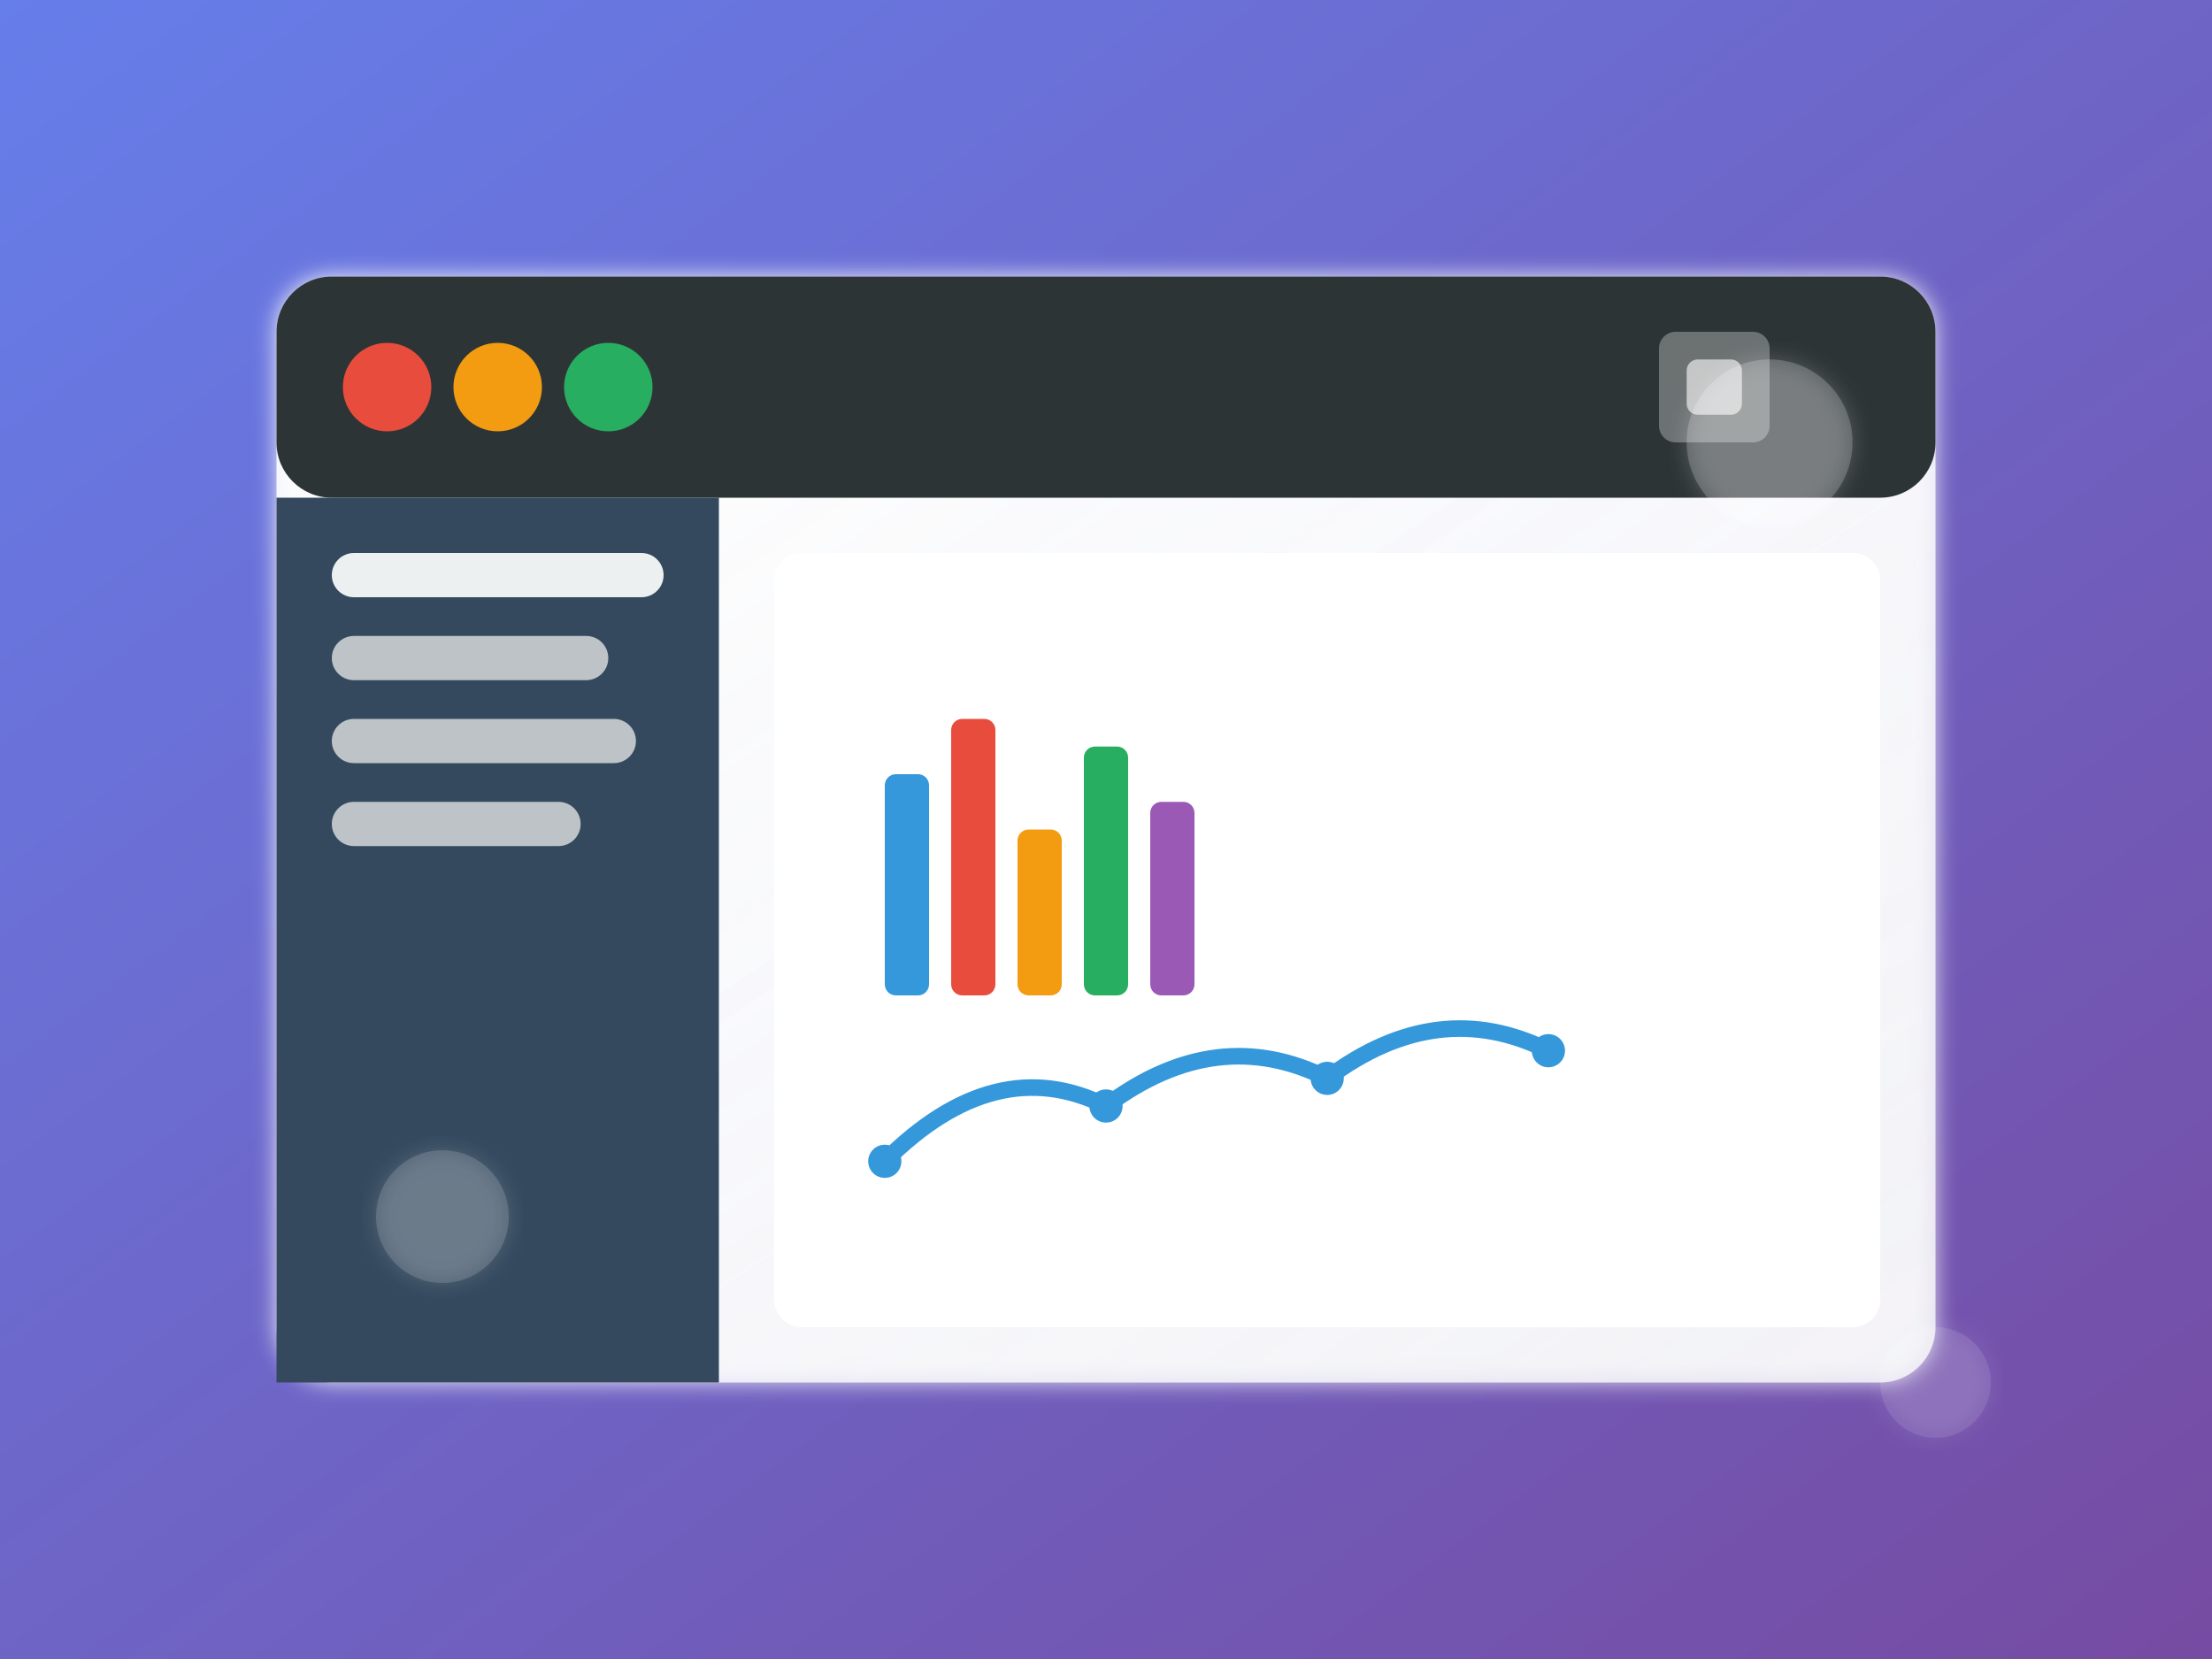
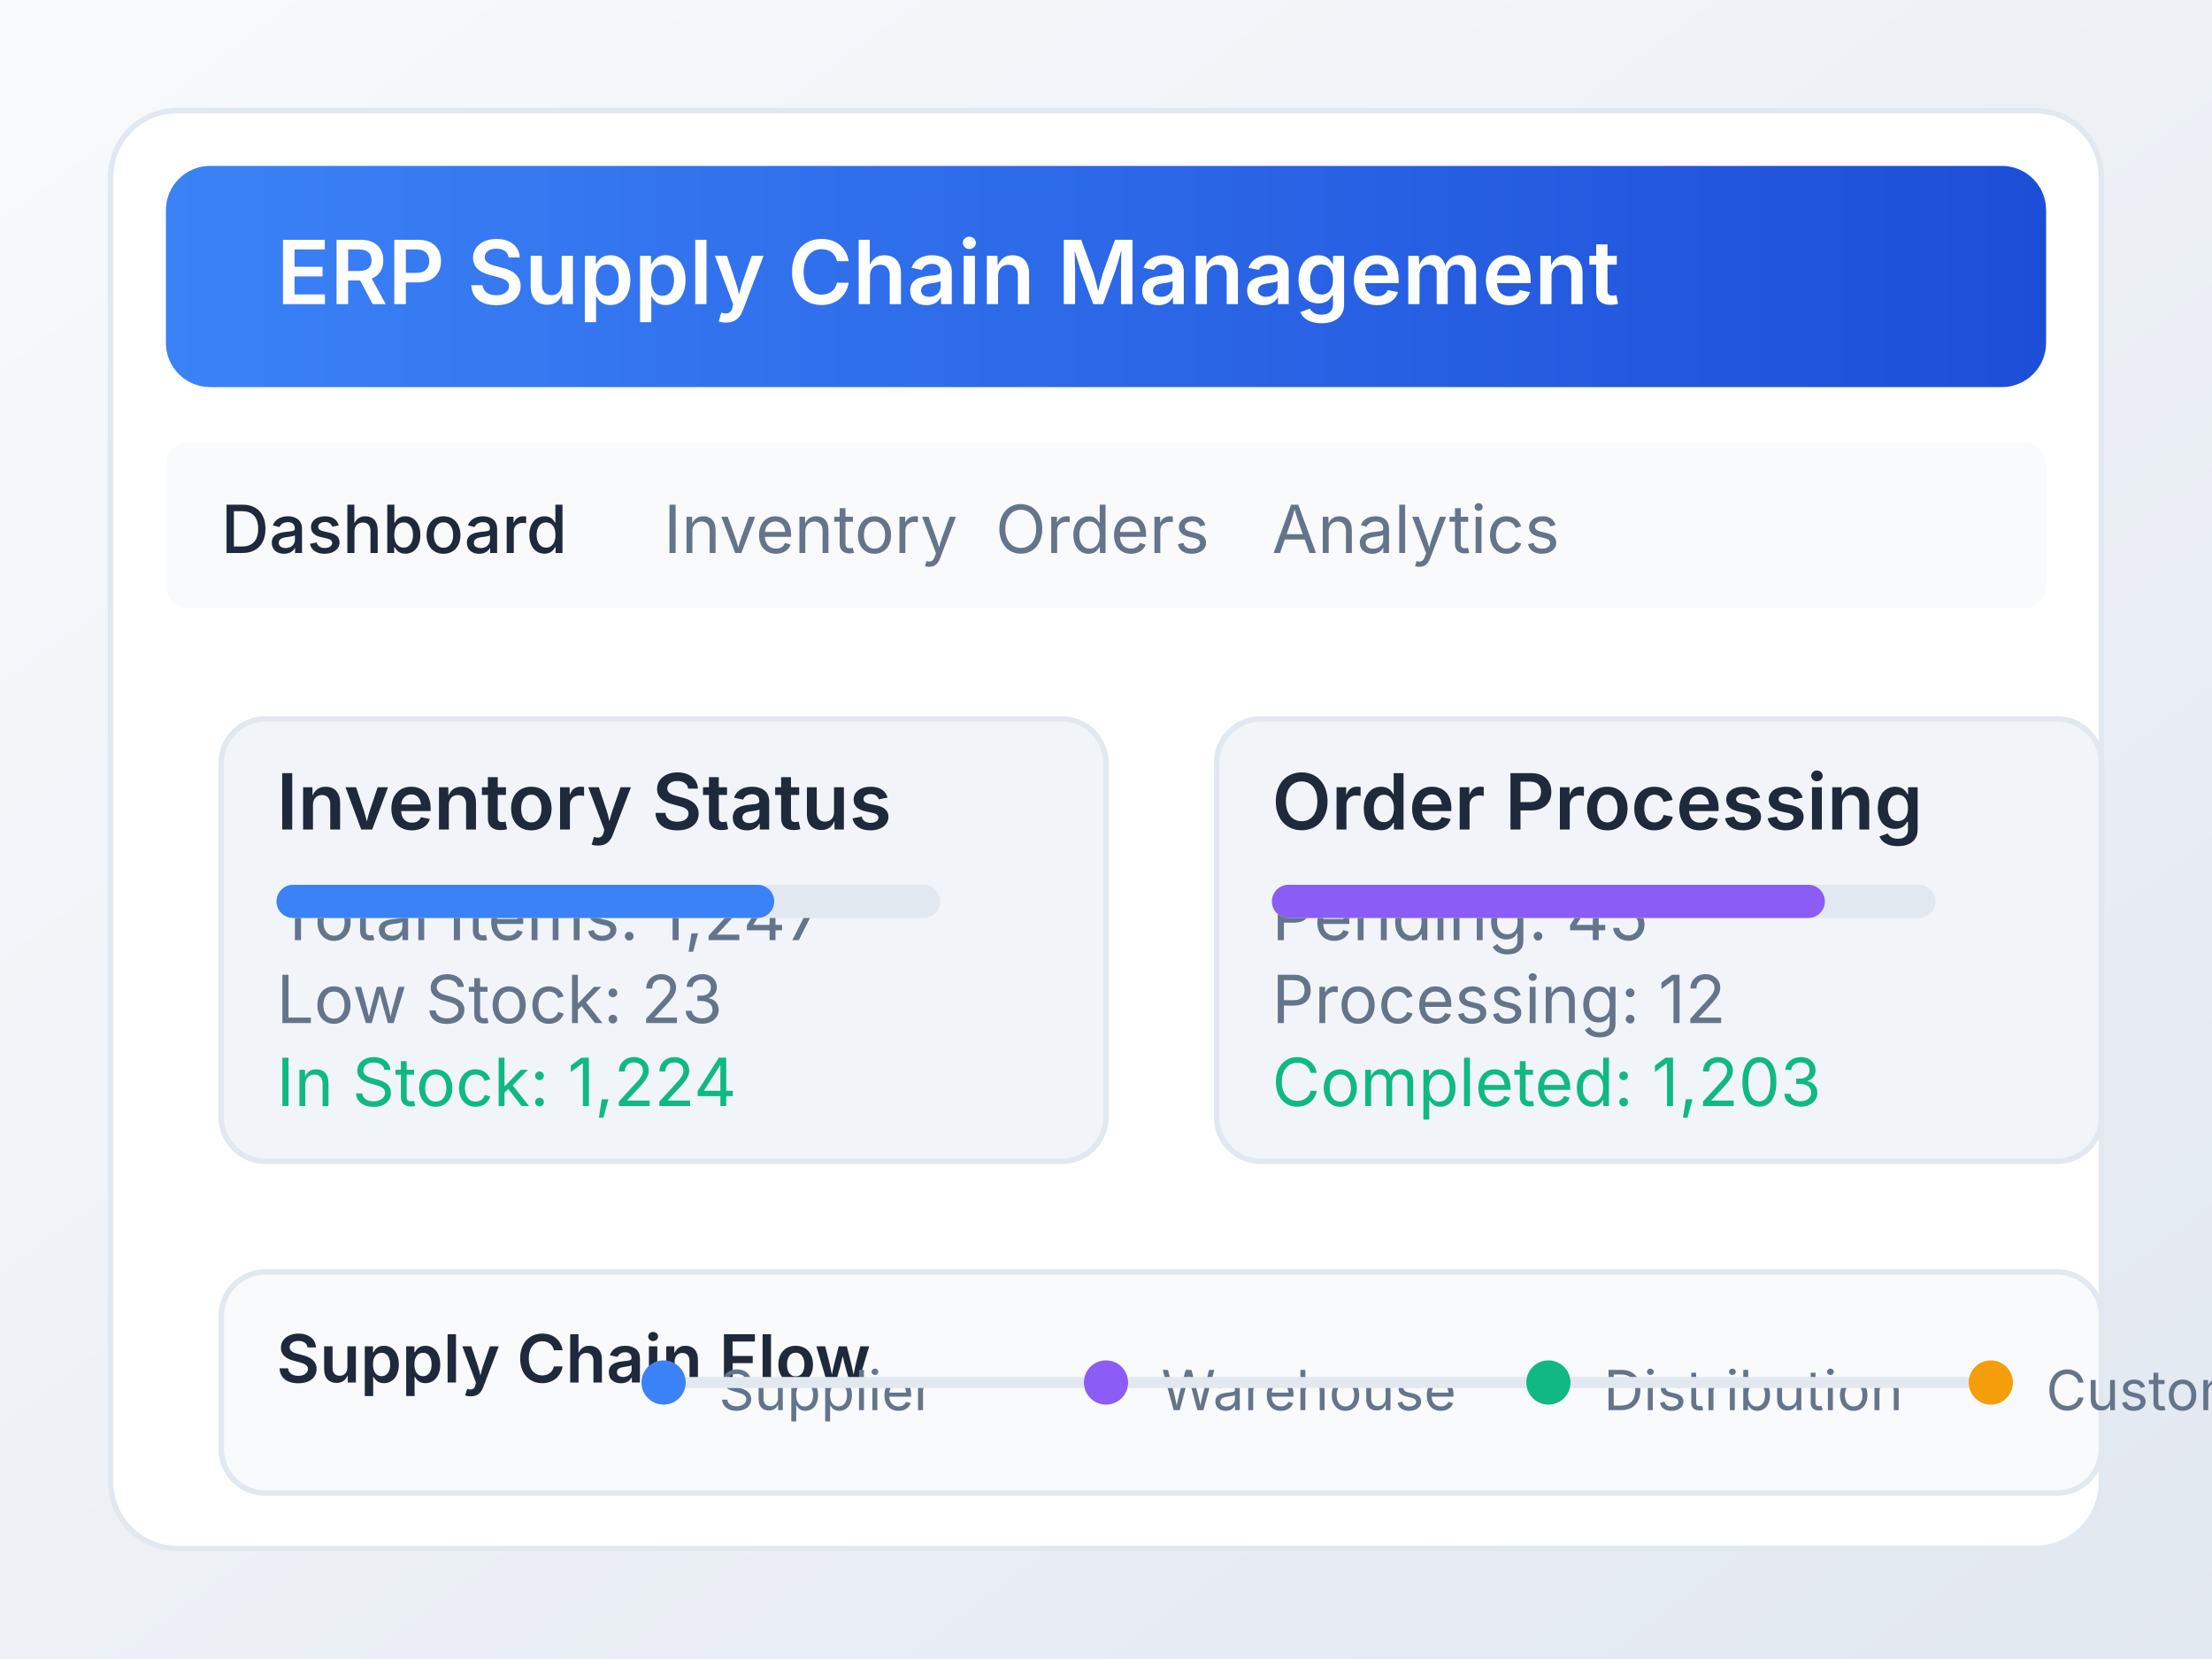
- <svg xmlns="http://www.w3.org/2000/svg" width="400" height="300" viewBox="0 0 400 300" fill="none">
+ <svg xmlns="http://www.w3.org/2000/svg" width="400" height="300" viewBox="0 0 400 300">
  <defs>
-     <linearGradient id="project1Gradient" x1="0%" y1="0%" x2="100%" y2="100%">
-       <stop offset="0%" style="stop-color:#667eea;stop-opacity:1" />
-       <stop offset="100%" style="stop-color:#764ba2;stop-opacity:1" />
+     <linearGradient id="erpGradient" x1="0%" y1="0%" x2="100%" y2="100%">
+       <stop offset="0%" style="stop-color:#f8fafc;stop-opacity:1" />
+       <stop offset="100%" style="stop-color:#e2e8f0;stop-opacity:1" />
    </linearGradient>
-     <linearGradient id="cardGradient" x1="0%" y1="0%" x2="100%" y2="100%">
-       <stop offset="0%" style="stop-color:#ffffff;stop-opacity:0.9" />
-       <stop offset="100%" style="stop-color:#f8f9fa;stop-opacity:0.8" />
+     <linearGradient id="erpAccent" x1="0%" y1="0%" x2="100%" y2="0%">
+       <stop offset="0%" style="stop-color:#3b82f6;stop-opacity:1" />
+       <stop offset="100%" style="stop-color:#1d4ed8;stop-opacity:1" />
    </linearGradient>
-     <filter id="projectGlow">
-       <feGaussianBlur stdDeviation="2" result="coloredBlur" />
-       <feMerge>
-         <feMergeNode in="coloredBlur" />
-         <feMergeNode in="SourceGraphic" />
-       </feMerge>
-     </filter>
  </defs>
-   <rect width="400" height="300" fill="url(#project1Gradient)" />
-   <rect x="50" y="50" width="300" height="200" rx="10" fill="url(#cardGradient)" filter="url(#projectGlow)" />
-   <rect x="50" y="50" width="300" height="40" rx="10" fill="#2d3436" />
-   <circle cx="70" cy="70" r="8" fill="#e74c3c" />
-   <circle cx="90" cy="70" r="8" fill="#f39c12" />
-   <circle cx="110" cy="70" r="8" fill="#27ae60" />
-   <rect x="50" y="90" width="80" height="160" fill="#34495e" />
-   <rect x="60" y="100" width="60" height="8" rx="4" fill="#ecf0f1" />
-   <rect x="60" y="115" width="50" height="8" rx="4" fill="#bdc3c7" />
-   <rect x="60" y="130" width="55" height="8" rx="4" fill="#bdc3c7" />
-   <rect x="60" y="145" width="45" height="8" rx="4" fill="#bdc3c7" />
-   <rect x="140" y="100" width="200" height="140" fill="#ffffff" rx="5" />
-   <g transform="translate(160, 120)">
-     <rect x="0" y="20" width="8" height="40" fill="#3498db" rx="2" />
-     <rect x="12" y="10" width="8" height="50" fill="#e74c3c" rx="2" />
-     <rect x="24" y="30" width="8" height="30" fill="#f39c12" rx="2" />
-     <rect x="36" y="15" width="8" height="45" fill="#27ae60" rx="2" />
-     <rect x="48" y="25" width="8" height="35" fill="#9b59b6" rx="2" />
-   </g>
-   <g transform="translate(160, 180)">
-     <path d="M0 30 Q20 10 40 20 Q60 5 80 15 Q100 0 120 10" stroke="#3498db" stroke-width="3" fill="none" />
-     <circle cx="0" cy="30" r="3" fill="#3498db" />
-     <circle cx="40" cy="20" r="3" fill="#3498db" />
-     <circle cx="80" cy="15" r="3" fill="#3498db" />
-     <circle cx="120" cy="10" r="3" fill="#3498db" />
-   </g>
-   <circle cx="320" cy="80" r="15" fill="rgba(255,255,255,0.2)" filter="url(#projectGlow)" />
-   <circle cx="80" cy="220" r="12" fill="rgba(255,255,255,0.15)" filter="url(#projectGlow)" />
-   <circle cx="350" cy="250" r="10" fill="rgba(255,255,255,0.1)" filter="url(#projectGlow)" />
-   <g transform="translate(300, 60)">
-     <rect x="0" y="0" width="20" height="20" fill="rgba(255,255,255,0.3)" rx="3" />
-     <rect x="5" y="5" width="10" height="10" fill="rgba(255,255,255,0.6)" rx="2" />
-   </g>
-   <g transform="translate(320, 200)">
-     <circle cx="0" cy="0" r="15" fill="rgba(255,255,255,0.2)" />
-     <circle cx="0" cy="0" r="8" fill="rgba(255,255,255,0.4)" />
-   </g>
+   <rect width="400" height="300" fill="url(#erpGradient)" />
+   <rect x="20" y="20" width="360" height="260" rx="12" fill="white" stroke="#e2e8f0" stroke-width="1" />
+   <rect x="30" y="30" width="340" height="40" fill="url(#erpAccent)" rx="8" />
+   <text x="50" y="55" font-family="Inter, sans-serif" font-size="16" font-weight="600" fill="white">ERP Supply Chain Management</text>
+   <rect x="30" y="80" width="340" height="30" fill="#f8fafc" rx="4" />
+   <text x="40" y="100" font-family="Inter, sans-serif" font-size="12" font-weight="500" fill="#1e293b">Dashboard</text>
+   <text x="120" y="100" font-family="Inter, sans-serif" font-size="12" fill="#64748b">Inventory</text>
+   <text x="180" y="100" font-family="Inter, sans-serif" font-size="12" fill="#64748b">Orders</text>
+   <text x="230" y="100" font-family="Inter, sans-serif" font-size="12" fill="#64748b">Analytics</text>
+   <rect x="40" y="130" width="160" height="80" rx="8" fill="#f1f5f9" stroke="#e2e8f0" stroke-width="1" />
+   <text x="50" y="150" font-family="Inter, sans-serif" font-size="14" font-weight="600" fill="#1e293b">Inventory Status</text>
+   <text x="50" y="170" font-family="Inter, sans-serif" font-size="12" fill="#64748b">Total Items: 1,247</text>
+   <text x="50" y="185" font-family="Inter, sans-serif" font-size="12" fill="#64748b">Low Stock: 23</text>
+   <text x="50" y="200" font-family="Inter, sans-serif" font-size="12" fill="#10b981">In Stock: 1,224</text>
+   <rect x="220" y="130" width="160" height="80" rx="8" fill="#f1f5f9" stroke="#e2e8f0" stroke-width="1" />
+   <text x="230" y="150" font-family="Inter, sans-serif" font-size="14" font-weight="600" fill="#1e293b">Order Processing</text>
+   <text x="230" y="170" font-family="Inter, sans-serif" font-size="12" fill="#64748b">Pending: 45</text>
+   <text x="230" y="185" font-family="Inter, sans-serif" font-size="12" fill="#64748b">Processing: 12</text>
+   <text x="230" y="200" font-family="Inter, sans-serif" font-size="12" fill="#10b981">Completed: 1,203</text>
+   <rect x="40" y="230" width="340" height="40" rx="8" fill="#f8fafc" stroke="#e2e8f0" stroke-width="1" />
+   <text x="50" y="250" font-family="Inter, sans-serif" font-size="12" font-weight="600" fill="#1e293b">Supply Chain Flow</text>
+   <circle cx="120" cy="250" r="4" fill="#3b82f6" />
+   <text x="130" y="255" font-family="Inter, sans-serif" font-size="10" fill="#64748b">Supplier</text>
+   <circle cx="200" cy="250" r="4" fill="#8b5cf6" />
+   <text x="210" y="255" font-family="Inter, sans-serif" font-size="10" fill="#64748b">Warehouse</text>
+   <circle cx="280" cy="250" r="4" fill="#10b981" />
+   <text x="290" y="255" font-family="Inter, sans-serif" font-size="10" fill="#64748b">Distribution</text>
+   <circle cx="360" cy="250" r="4" fill="#f59e0b" />
+   <text x="370" y="255" font-family="Inter, sans-serif" font-size="10" fill="#64748b">Customer</text>
+   <line x1="124" y1="250" x2="196" y2="250" stroke="#e2e8f0" stroke-width="2" />
+   <line x1="204" y1="250" x2="276" y2="250" stroke="#e2e8f0" stroke-width="2" />
+   <line x1="284" y1="250" x2="356" y2="250" stroke="#e2e8f0" stroke-width="2" />
+   <rect x="50" y="160" width="120" height="6" rx="3" fill="#e2e8f0" />
+   <rect x="50" y="160" width="90" height="6" rx="3" fill="#3b82f6" />
+   <rect x="230" y="160" width="120" height="6" rx="3" fill="#e2e8f0" />
+   <rect x="230" y="160" width="100" height="6" rx="3" fill="#8b5cf6" />
</svg>
